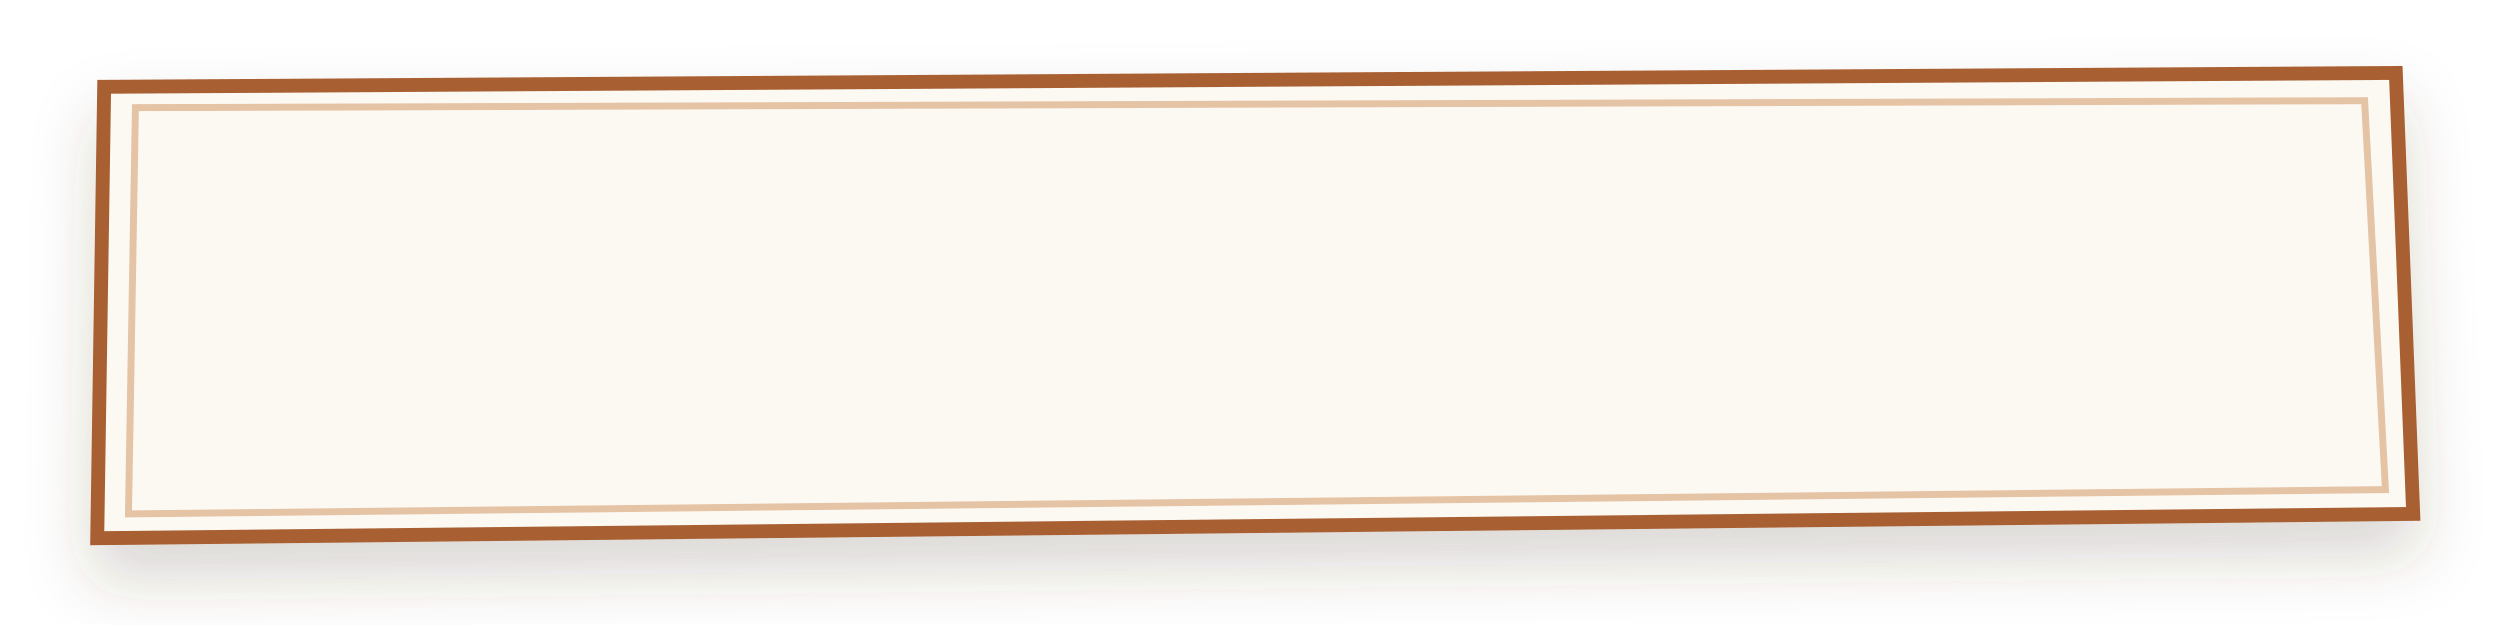
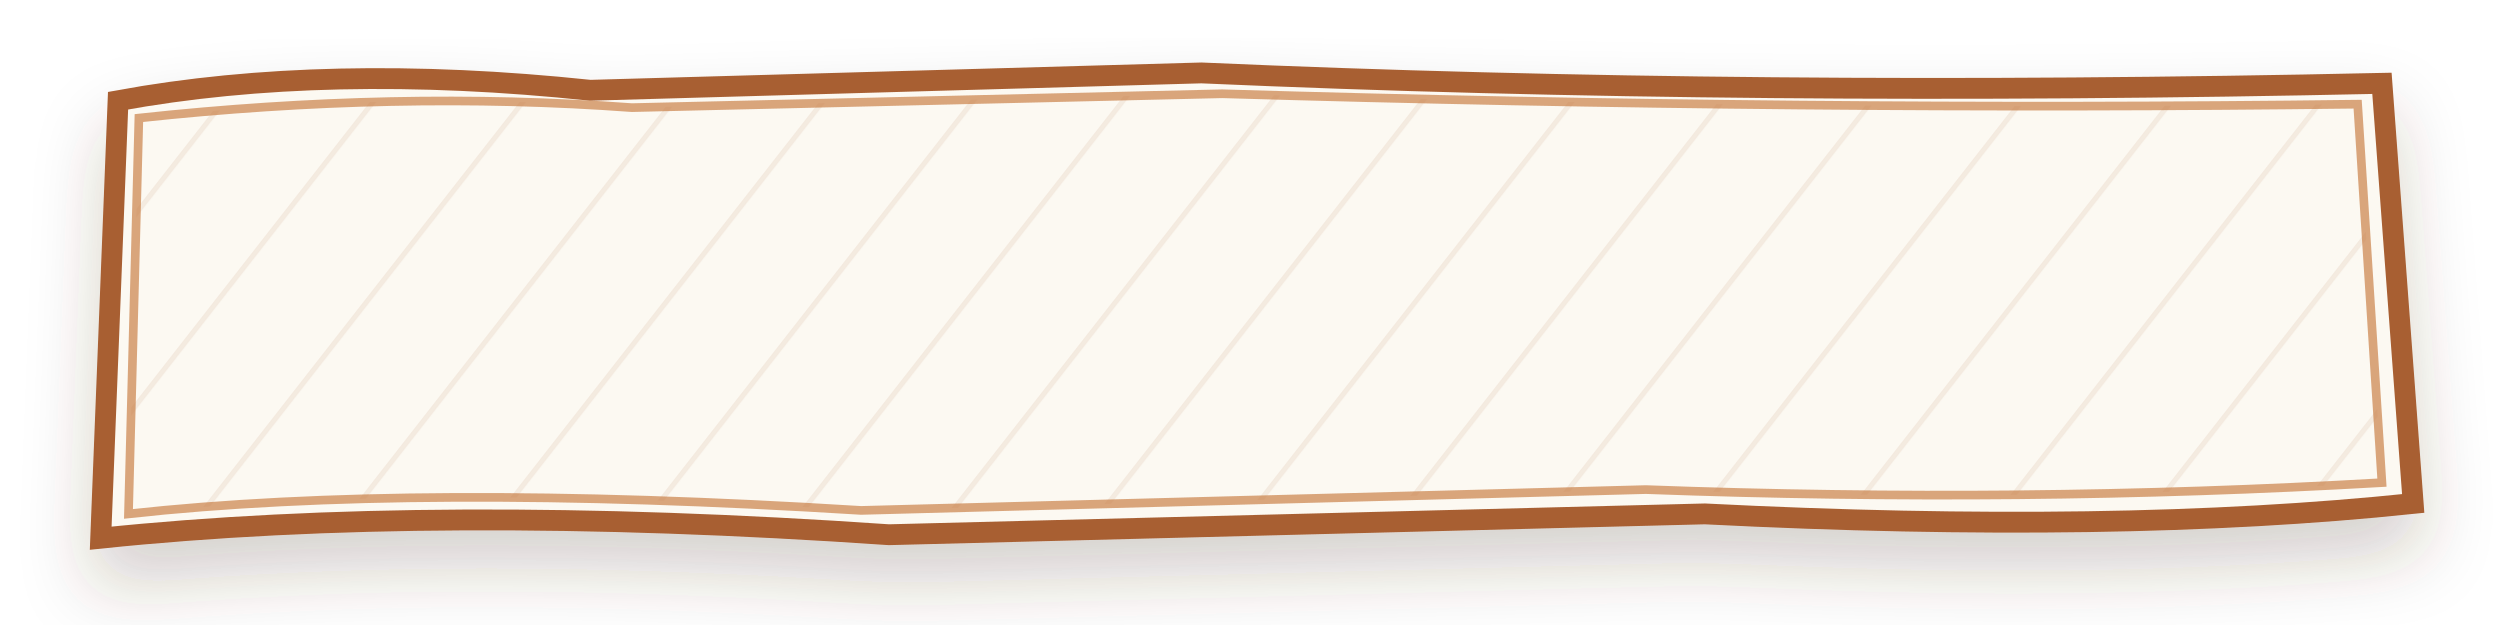
<svg xmlns="http://www.w3.org/2000/svg" viewBox="0 0 720 180" preserveAspectRatio="none">
  <defs>
-     <filter id="s" x="-10%" y="-30%" width="120%" height="170%">
-       <feDropShadow dx="0" dy="10" stdDeviation="9" flood-color="#4C3A2B" flood-opacity=".2" />
+     <filter id="s" x="-12%" y="-35%" width="124%" height="180%">
+       <feDropShadow dx="0" dy="11" stdDeviation="10" flood-color="#4C3A2B" flood-opacity=".23" />
    </filter>
+     <pattern id="p" width="34" height="34" patternUnits="userSpaceOnUse" patternTransform="rotate(38)">
+       <line x1="0" y1="0" x2="0" y2="34" stroke="#A85F32" stroke-opacity=".09" stroke-width="3" />
+     </pattern>
  </defs>
-   <path filter="url(#s)" d="M30 25 L690 21 L695 148 L28 155 Z" fill="#FCF9F2" stroke="#A85F32" stroke-width="4" />
-   <path d="M39 31 L681 29 L687 141 L37 148 Z" fill="none" stroke="#C7783D" stroke-opacity=".42" stroke-width="2" />
+   <path filter="url(#s)" d="M34 29 Q94 18 170 26 L346 21 Q505 28 686 24 L695 145 Q609 154 491 148 L256 154 Q125 145 29 155 Z" fill="#FCF9F2" stroke="#A85F32" stroke-width="6" stroke-linecap="round" />
+   <path d="M40 34 Q114 26 182 31 L352 27 Q520 32 679 30 L686 139 Q582 145 474 141 L248 147 Q119 139 37 148 Z" fill="url(#p)" stroke="#C7783D" stroke-opacity=".65" stroke-width="2.5" />
</svg>
